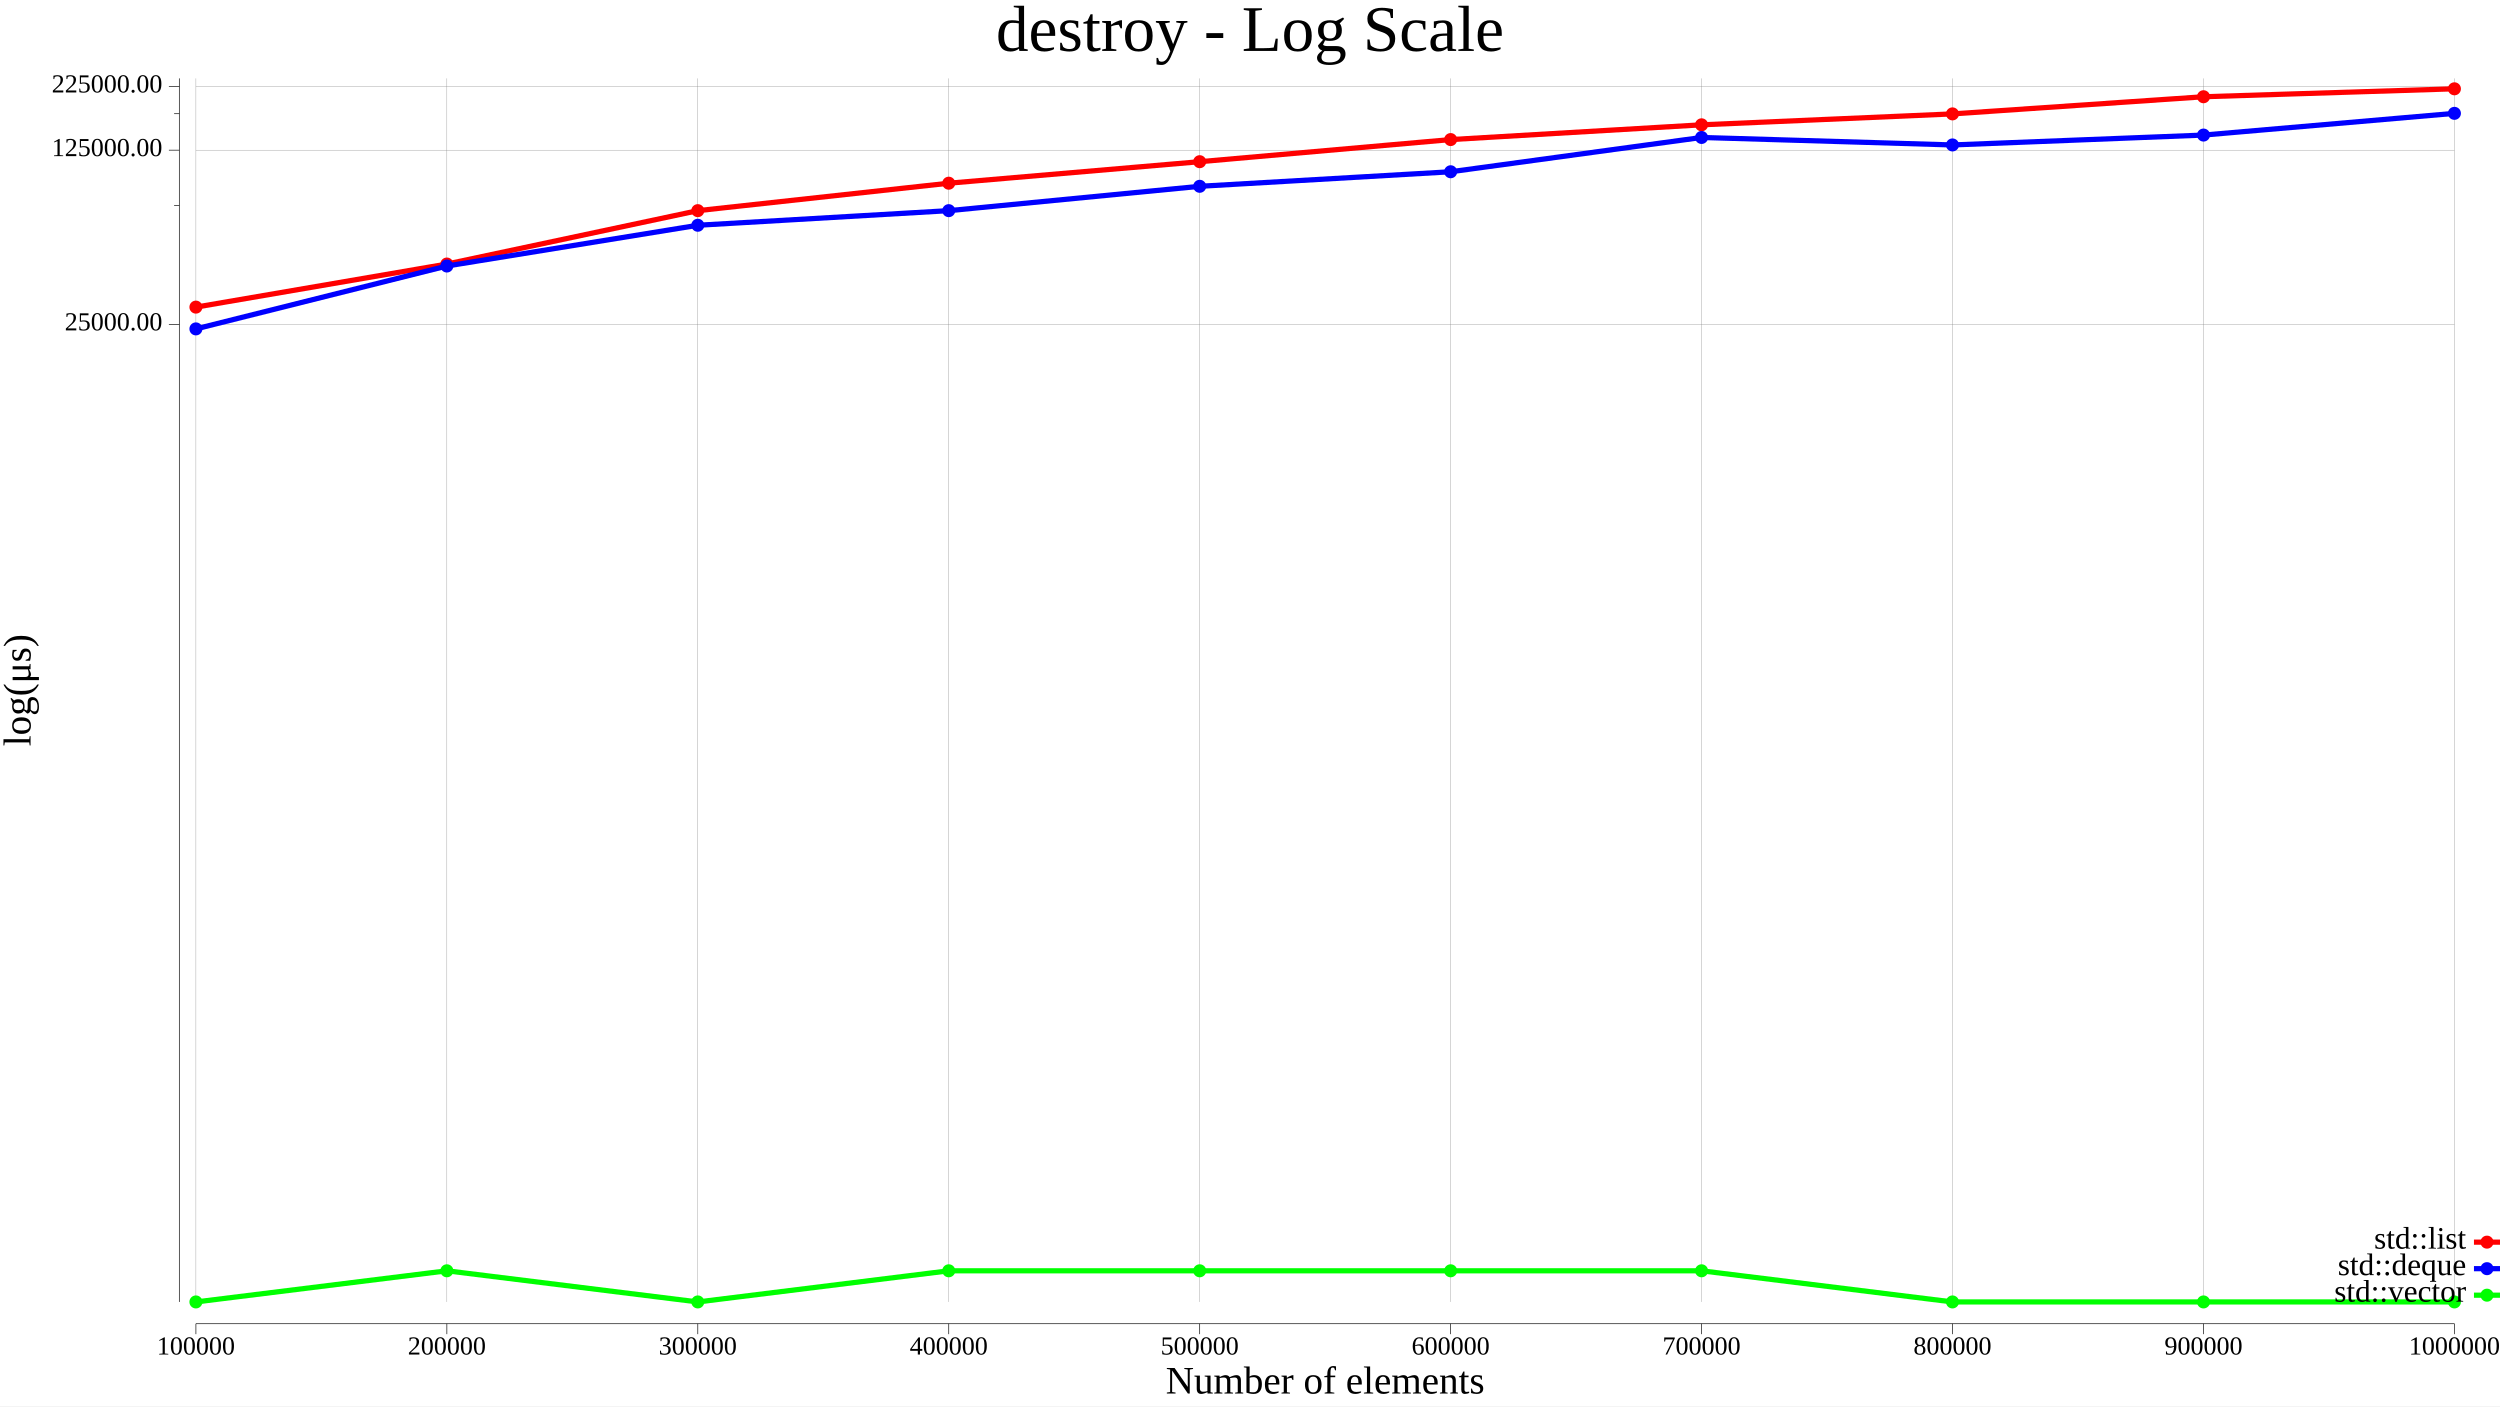
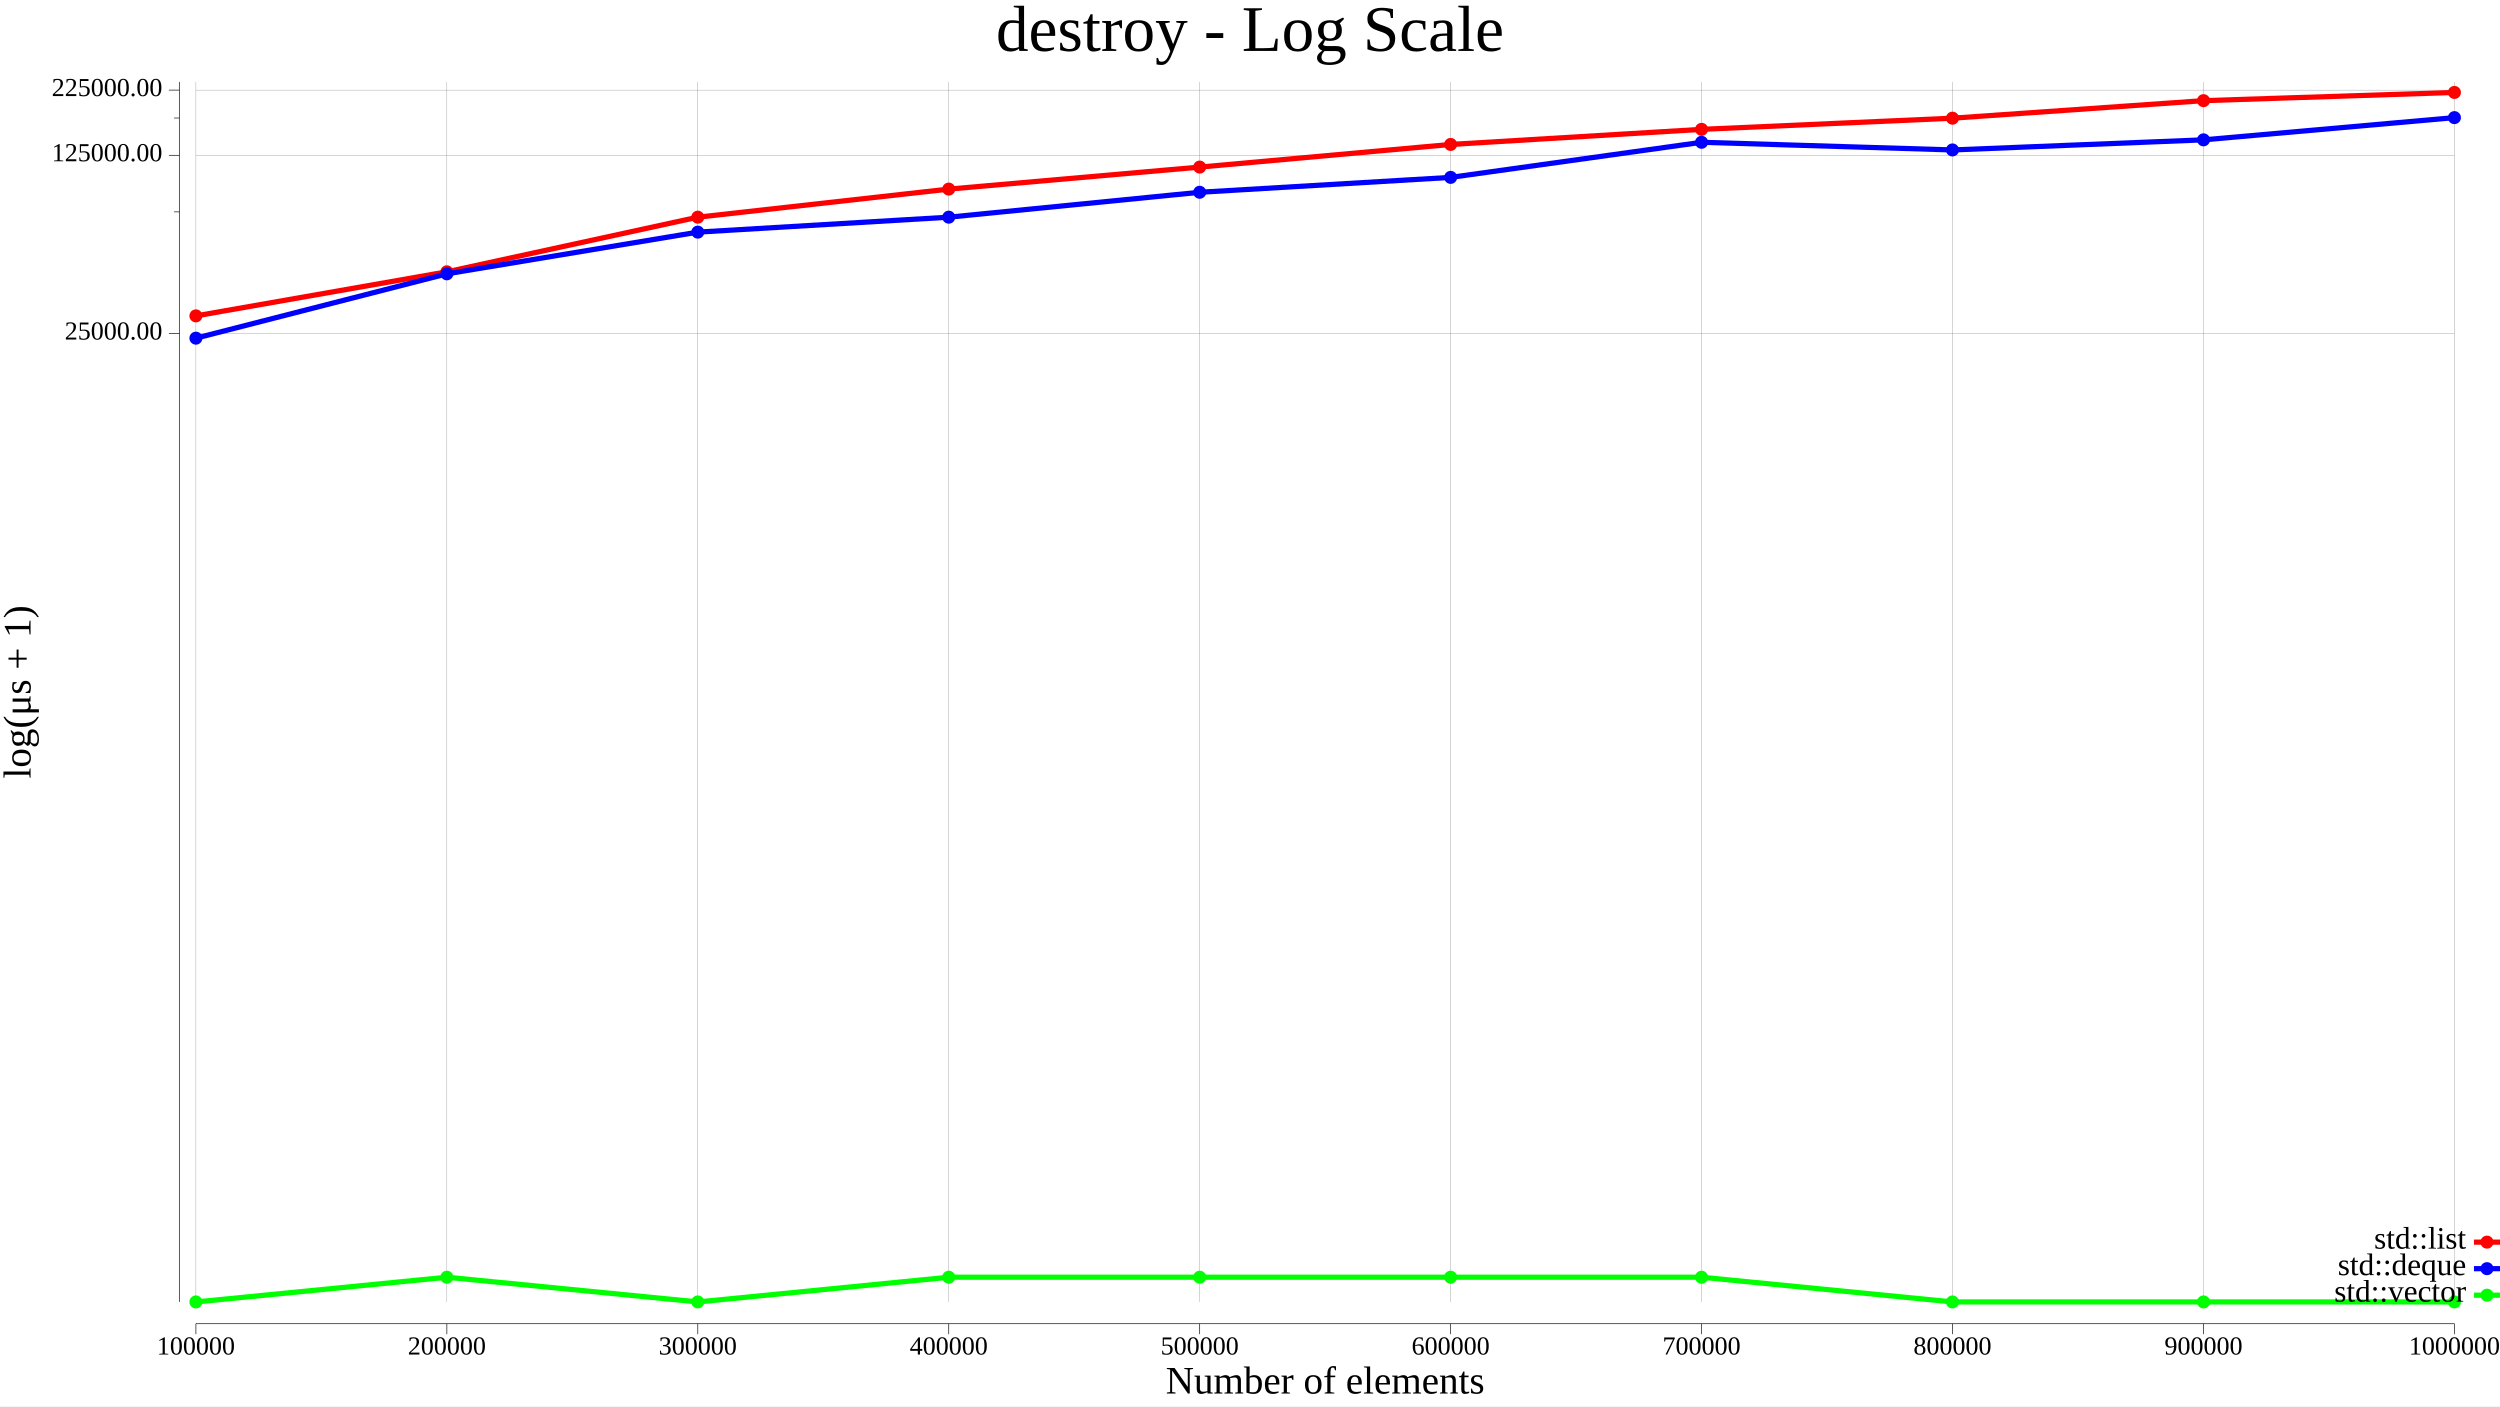
<svg xmlns="http://www.w3.org/2000/svg" width="1920pt" height="1080pt" viewBox="0 0 1920 1080">
  <g transform="scale(1, -1) translate(0, -1080)">
    <path d="M0,0L1920,0L1920,1080L0,1080Z" style="fill:#FFFFFF" />
    <text x="764.92" y="-1040.9" transform="scale(1, -1)" style="font-family:Liberation Serif;font-variant:normal;font-weight:normal;font-style:normal;font-size:50px">destroy - Log Scale</text>
    <text x="895.27" y="-9.756" transform="scale(1, -1)" style="font-family:Liberation Serif;font-variant:normal;font-weight:normal;font-style:normal;font-size:30px">Number of elements</text>
    <text x="120.46" y="-39.727" transform="scale(1, -1)" style="font-family:Liberation Serif;font-variant:normal;font-weight:normal;font-style:normal;font-size:20px">100000</text>
    <text x="313.19" y="-39.727" transform="scale(1, -1)" style="font-family:Liberation Serif;font-variant:normal;font-weight:normal;font-style:normal;font-size:20px">200000</text>
    <text x="505.91" y="-39.727" transform="scale(1, -1)" style="font-family:Liberation Serif;font-variant:normal;font-weight:normal;font-style:normal;font-size:20px">300000</text>
    <text x="698.64" y="-39.727" transform="scale(1, -1)" style="font-family:Liberation Serif;font-variant:normal;font-weight:normal;font-style:normal;font-size:20px">400000</text>
    <text x="891.37" y="-39.727" transform="scale(1, -1)" style="font-family:Liberation Serif;font-variant:normal;font-weight:normal;font-style:normal;font-size:20px">500000</text>
    <text x="1084.1" y="-39.727" transform="scale(1, -1)" style="font-family:Liberation Serif;font-variant:normal;font-weight:normal;font-style:normal;font-size:20px">600000</text>
    <text x="1276.8" y="-39.727" transform="scale(1, -1)" style="font-family:Liberation Serif;font-variant:normal;font-weight:normal;font-style:normal;font-size:20px">700000</text>
    <text x="1469.5" y="-39.727" transform="scale(1, -1)" style="font-family:Liberation Serif;font-variant:normal;font-weight:normal;font-style:normal;font-size:20px">800000</text>
    <text x="1662.3" y="-39.727" transform="scale(1, -1)" style="font-family:Liberation Serif;font-variant:normal;font-weight:normal;font-style:normal;font-size:20px">900000</text>
    <text x="1850" y="-39.727" transform="scale(1, -1)" style="font-family:Liberation Serif;font-variant:normal;font-weight:normal;font-style:normal;font-size:20px">1000000</text>
    <path d="M150.46,55.371L150.46,63.371" style="fill:none;stroke:#000000;stroke-width:0.5" />
    <path d="M343.19,55.371L343.19,63.371" style="fill:none;stroke:#000000;stroke-width:0.5" />
    <path d="M535.91,55.371L535.91,63.371" style="fill:none;stroke:#000000;stroke-width:0.5" />
    <path d="M728.64,55.371L728.64,63.371" style="fill:none;stroke:#000000;stroke-width:0.5" />
    <path d="M921.37,55.371L921.37,63.371" style="fill:none;stroke:#000000;stroke-width:0.5" />
    <path d="M1114.1,55.371L1114.1,63.371" style="fill:none;stroke:#000000;stroke-width:0.5" />
    <path d="M1306.8,55.371L1306.8,63.371" style="fill:none;stroke:#000000;stroke-width:0.5" />
    <path d="M1499.5,55.371L1499.5,63.371" style="fill:none;stroke:#000000;stroke-width:0.5" />
    <path d="M1692.3,55.371L1692.3,63.371" style="fill:none;stroke:#000000;stroke-width:0.5" />
    <path d="M1885,55.371L1885,63.371" style="fill:none;stroke:#000000;stroke-width:0.5" />
    <path d="M150.46,63.371L1885,63.371" style="fill:none;stroke:#000000;stroke-width:0.5" />
    <g transform="rotate(90)">
-       <text x="506.9" y="23.467" transform="scale(1, -1)" style="font-family:Liberation Serif;font-variant:normal;font-weight:normal;font-style:normal;font-size:30px">log(μs)</text>
+       <text x="482.11" y="23.467" transform="scale(1, -1)" style="font-family:Liberation Serif;font-variant:normal;font-weight:normal;font-style:normal;font-size:30px">log(μs + 1)</text>
    </g>
-     <text x="49.712" y="-826.27" transform="scale(1, -1)" style="font-family:Liberation Serif;font-variant:normal;font-weight:normal;font-style:normal;font-size:20px">25000.00</text>
-     <text x="39.712" y="-960.11" transform="scale(1, -1)" style="font-family:Liberation Serif;font-variant:normal;font-weight:normal;font-style:normal;font-size:20px">125000.00</text>
-     <text x="39.712" y="-1009" transform="scale(1, -1)" style="font-family:Liberation Serif;font-variant:normal;font-weight:normal;font-style:normal;font-size:20px">225000.00</text>
-     <path d="M129.71,830.84L137.71,830.84" style="fill:none;stroke:#000000;stroke-width:0.5" />
-     <path d="M129.71,964.68L137.71,964.68" style="fill:none;stroke:#000000;stroke-width:0.5" />
-     <path d="M129.71,1013.6L137.71,1013.6" style="fill:none;stroke:#000000;stroke-width:0.5" />
-     <path d="M133.71,922.2L137.71,922.2" style="fill:none;stroke:#000000;stroke-width:0.5" />
-     <path d="M133.71,992.66L137.71,992.66" style="fill:none;stroke:#000000;stroke-width:0.5" />
-     <path d="M137.71,80.11L137.71,1019.8" style="fill:none;stroke:#000000;stroke-width:0.5" />
-     <path d="M150.46,80.11L150.46,1019.8" style="fill:none;stroke:#808080;stroke-width:0.25" />
-     <path d="M343.19,80.11L343.19,1019.8" style="fill:none;stroke:#808080;stroke-width:0.25" />
-     <path d="M535.91,80.11L535.91,1019.8" style="fill:none;stroke:#808080;stroke-width:0.25" />
-     <path d="M728.64,80.11L728.64,1019.8" style="fill:none;stroke:#808080;stroke-width:0.25" />
-     <path d="M921.37,80.11L921.37,1019.8" style="fill:none;stroke:#808080;stroke-width:0.25" />
-     <path d="M1114.1,80.11L1114.1,1019.8" style="fill:none;stroke:#808080;stroke-width:0.25" />
-     <path d="M1306.8,80.11L1306.8,1019.8" style="fill:none;stroke:#808080;stroke-width:0.25" />
-     <path d="M1499.5,80.11L1499.5,1019.8" style="fill:none;stroke:#808080;stroke-width:0.25" />
-     <path d="M1692.3,80.11L1692.3,1019.8" style="fill:none;stroke:#808080;stroke-width:0.25" />
-     <path d="M1885,80.11L1885,1019.8" style="fill:none;stroke:#808080;stroke-width:0.25" />
-     <path d="M150.46,830.84L1885,830.84" style="fill:none;stroke:#808080;stroke-width:0.25" />
-     <path d="M150.46,964.68L1885,964.68" style="fill:none;stroke:#808080;stroke-width:0.25" />
-     <path d="M150.46,1013.6L1885,1013.6" style="fill:none;stroke:#808080;stroke-width:0.25" />
-     <path d="M150.46,844.13L343.19,877.22L535.91,918.22L728.64,939.3L921.37,955.82L1114.1,972.81L1306.8,984.14L1499.5,992.53L1692.3,1005.7L1885,1011.8" style="fill:none;stroke:#FF0000;stroke-width:4" />
-     <path d="M155.46,844.13A5,5 0 1 1 145.46,844.13A5,5 0 1 1 155.46,844.13Z" style="fill:#FF0000" />
-     <path d="M348.19,877.22A5,5 0 1 1 338.19,877.22A5,5 0 1 1 348.19,877.22Z" style="fill:#FF0000" />
-     <path d="M540.91,918.22A5,5 0 1 1 530.91,918.22A5,5 0 1 1 540.91,918.22Z" style="fill:#FF0000" />
-     <path d="M733.64,939.3A5,5 0 1 1 723.64,939.3A5,5 0 1 1 733.64,939.3Z" style="fill:#FF0000" />
-     <path d="M926.37,955.82A5,5 0 1 1 916.37,955.82A5,5 0 1 1 926.37,955.82Z" style="fill:#FF0000" />
-     <path d="M1119.1,972.81A5,5 0 1 1 1109.1,972.81A5,5 0 1 1 1119.1,972.81Z" style="fill:#FF0000" />
-     <path d="M1311.8,984.14A5,5 0 1 1 1301.8,984.14A5,5 0 1 1 1311.8,984.14Z" style="fill:#FF0000" />
-     <path d="M1504.5,992.53A5,5 0 1 1 1494.5,992.53A5,5 0 1 1 1504.5,992.53Z" style="fill:#FF0000" />
-     <path d="M1697.3,1005.7A5,5 0 1 1 1687.3,1005.7A5,5 0 1 1 1697.3,1005.7Z" style="fill:#FF0000" />
-     <path d="M1890,1011.8A5,5 0 1 1 1880,1011.8A5,5 0 1 1 1890,1011.8Z" style="fill:#FF0000" />
-     <path d="M150.46,827.41L343.19,875.7L535.91,907L728.64,918.22L921.37,936.92L1114.1,948.09L1306.8,974.43L1499.5,968.68L1692.3,976.27L1885,992.95" style="fill:none;stroke:#0000FF;stroke-width:4" />
-     <path d="M155.46,827.41A5,5 0 1 1 145.46,827.41A5,5 0 1 1 155.46,827.41Z" style="fill:#0000FF" />
-     <path d="M348.19,875.7A5,5 0 1 1 338.19,875.7A5,5 0 1 1 348.19,875.7Z" style="fill:#0000FF" />
-     <path d="M540.91,907A5,5 0 1 1 530.91,907A5,5 0 1 1 540.91,907Z" style="fill:#0000FF" />
-     <path d="M733.64,918.22A5,5 0 1 1 723.64,918.22A5,5 0 1 1 733.64,918.22Z" style="fill:#0000FF" />
-     <path d="M926.37,936.92A5,5 0 1 1 916.37,936.92A5,5 0 1 1 926.37,936.92Z" style="fill:#0000FF" />
-     <path d="M1119.1,948.09A5,5 0 1 1 1109.1,948.09A5,5 0 1 1 1119.1,948.09Z" style="fill:#0000FF" />
-     <path d="M1311.8,974.43A5,5 0 1 1 1301.8,974.43A5,5 0 1 1 1311.8,974.43Z" style="fill:#0000FF" />
-     <path d="M1504.5,968.68A5,5 0 1 1 1494.5,968.68A5,5 0 1 1 1504.5,968.68Z" style="fill:#0000FF" />
-     <path d="M1697.3,976.27A5,5 0 1 1 1687.3,976.27A5,5 0 1 1 1697.3,976.27Z" style="fill:#0000FF" />
-     <path d="M1890,992.95A5,5 0 1 1 1880,992.95A5,5 0 1 1 1890,992.95Z" style="fill:#0000FF" />
-     <path d="M150.46,80.11L343.19,104.03L535.91,80.11L728.64,104.03L921.37,104.03L1114.1,104.03L1306.8,104.03L1499.5,80.11L1692.3,80.11L1885,80.11" style="fill:none;stroke:#00FF00;stroke-width:4" />
+     <text x="49.712" y="-819.23" transform="scale(1, -1)" style="font-family:Liberation Serif;font-variant:normal;font-weight:normal;font-style:normal;font-size:20px">25000.00</text>
+     <text x="39.712" y="-956.17" transform="scale(1, -1)" style="font-family:Liberation Serif;font-variant:normal;font-weight:normal;font-style:normal;font-size:20px">125000.00</text>
+     <text x="39.712" y="-1006.2" transform="scale(1, -1)" style="font-family:Liberation Serif;font-variant:normal;font-weight:normal;font-style:normal;font-size:20px">225000.00</text>
+     <path d="M129.71,823.8L137.71,823.8" style="fill:none;stroke:#000000;stroke-width:0.5" />
+     <path d="M129.71,960.74L137.71,960.74" style="fill:none;stroke:#000000;stroke-width:0.5" />
+     <path d="M129.71,1010.8L137.71,1010.8" style="fill:none;stroke:#000000;stroke-width:0.5" />
+     <path d="M133.71,917.28L137.71,917.28" style="fill:none;stroke:#000000;stroke-width:0.5" />
+     <path d="M133.71,989.37L137.71,989.37" style="fill:none;stroke:#000000;stroke-width:0.5" />
+     <path d="M137.71,80.11L137.71,1017.1" style="fill:none;stroke:#000000;stroke-width:0.5" />
+     <path d="M150.46,80.11L150.46,1017.1" style="fill:none;stroke:#808080;stroke-width:0.25" />
+     <path d="M343.19,80.11L343.19,1017.1" style="fill:none;stroke:#808080;stroke-width:0.25" />
+     <path d="M535.91,80.11L535.91,1017.1" style="fill:none;stroke:#808080;stroke-width:0.25" />
+     <path d="M728.64,80.11L728.64,1017.1" style="fill:none;stroke:#808080;stroke-width:0.25" />
+     <path d="M921.37,80.11L921.37,1017.1" style="fill:none;stroke:#808080;stroke-width:0.25" />
+     <path d="M1114.1,80.11L1114.1,1017.1" style="fill:none;stroke:#808080;stroke-width:0.25" />
+     <path d="M1306.8,80.11L1306.8,1017.1" style="fill:none;stroke:#808080;stroke-width:0.25" />
+     <path d="M1499.5,80.11L1499.5,1017.1" style="fill:none;stroke:#808080;stroke-width:0.25" />
+     <path d="M1692.3,80.11L1692.3,1017.1" style="fill:none;stroke:#808080;stroke-width:0.25" />
+     <path d="M1885,80.11L1885,1017.1" style="fill:none;stroke:#808080;stroke-width:0.25" />
+     <path d="M150.46,823.8L1885,823.8" style="fill:none;stroke:#808080;stroke-width:0.25" />
+     <path d="M150.46,960.74L1885,960.74" style="fill:none;stroke:#808080;stroke-width:0.25" />
+     <path d="M150.46,1010.8L1885,1010.8" style="fill:none;stroke:#808080;stroke-width:0.25" />
+     <path d="M150.46,837.4L343.19,871.25L535.91,913.21L728.64,934.77L921.37,951.68L1114.1,969.07L1306.8,980.66L1499.5,989.24L1692.3,1002.7L1885,1009" style="fill:none;stroke:#FF0000;stroke-width:4" />
+     <path d="M155.46,837.4A5,5 0 1 1 145.46,837.4A5,5 0 1 1 155.46,837.4Z" style="fill:#FF0000" />
+     <path d="M348.19,871.25A5,5 0 1 1 338.19,871.25A5,5 0 1 1 348.19,871.25Z" style="fill:#FF0000" />
+     <path d="M540.91,913.21A5,5 0 1 1 530.91,913.21A5,5 0 1 1 540.91,913.21Z" style="fill:#FF0000" />
+     <path d="M733.64,934.77A5,5 0 1 1 723.64,934.77A5,5 0 1 1 733.64,934.77Z" style="fill:#FF0000" />
+     <path d="M926.37,951.68A5,5 0 1 1 916.37,951.68A5,5 0 1 1 926.37,951.68Z" style="fill:#FF0000" />
+     <path d="M1119.1,969.07A5,5 0 1 1 1109.1,969.07A5,5 0 1 1 1119.1,969.07Z" style="fill:#FF0000" />
+     <path d="M1311.8,980.66A5,5 0 1 1 1301.8,980.66A5,5 0 1 1 1311.8,980.66Z" style="fill:#FF0000" />
+     <path d="M1504.5,989.24A5,5 0 1 1 1494.5,989.24A5,5 0 1 1 1504.5,989.24Z" style="fill:#FF0000" />
+     <path d="M1697.3,1002.7A5,5 0 1 1 1687.3,1002.7A5,5 0 1 1 1697.3,1002.7Z" style="fill:#FF0000" />
+     <path d="M1890,1009A5,5 0 1 1 1880,1009A5,5 0 1 1 1890,1009Z" style="fill:#FF0000" />
+     <path d="M150.46,820.29L343.19,869.7L535.91,901.73L728.64,913.21L921.37,932.34L1114.1,943.77L1306.8,970.72L1499.5,964.84L1692.3,972.6L1885,989.67" style="fill:none;stroke:#0000FF;stroke-width:4" />
+     <path d="M155.46,820.29A5,5 0 1 1 145.46,820.29A5,5 0 1 1 155.46,820.29Z" style="fill:#0000FF" />
+     <path d="M348.19,869.7A5,5 0 1 1 338.19,869.7A5,5 0 1 1 348.19,869.7Z" style="fill:#0000FF" />
+     <path d="M540.91,901.73A5,5 0 1 1 530.91,901.73A5,5 0 1 1 540.91,901.73Z" style="fill:#0000FF" />
+     <path d="M733.64,913.21A5,5 0 1 1 723.64,913.21A5,5 0 1 1 733.64,913.21Z" style="fill:#0000FF" />
+     <path d="M926.37,932.34A5,5 0 1 1 916.37,932.34A5,5 0 1 1 926.37,932.34Z" style="fill:#0000FF" />
+     <path d="M1119.1,943.77A5,5 0 1 1 1109.1,943.77A5,5 0 1 1 1119.1,943.77Z" style="fill:#0000FF" />
+     <path d="M1311.8,970.72A5,5 0 1 1 1301.8,970.72A5,5 0 1 1 1311.8,970.72Z" style="fill:#0000FF" />
+     <path d="M1504.5,964.84A5,5 0 1 1 1494.5,964.84A5,5 0 1 1 1504.5,964.84Z" style="fill:#0000FF" />
+     <path d="M1697.3,972.6A5,5 0 1 1 1687.3,972.6A5,5 0 1 1 1697.3,972.6Z" style="fill:#0000FF" />
+     <path d="M1890,989.67A5,5 0 1 1 1880,989.67A5,5 0 1 1 1890,989.67Z" style="fill:#0000FF" />
+     <path d="M150.46,80.11L343.19,99.097L535.91,80.11L728.64,99.097L921.37,99.097L1114.1,99.097L1306.8,99.097L1499.5,80.11L1692.3,80.11L1885,80.11" style="fill:none;stroke:#00FF00;stroke-width:4" />
    <path d="M155.46,80.11A5,5 0 1 1 145.46,80.11A5,5 0 1 1 155.46,80.11Z" style="fill:#00FF00" />
-     <path d="M348.19,104.03A5,5 0 1 1 338.19,104.03A5,5 0 1 1 348.19,104.03Z" style="fill:#00FF00" />
+     <path d="M348.19,99.097A5,5 0 1 1 338.19,99.097A5,5 0 1 1 348.19,99.097Z" style="fill:#00FF00" />
    <path d="M540.91,80.11A5,5 0 1 1 530.91,80.11A5,5 0 1 1 540.91,80.11Z" style="fill:#00FF00" />
-     <path d="M733.64,104.03A5,5 0 1 1 723.64,104.03A5,5 0 1 1 733.64,104.03Z" style="fill:#00FF00" />
-     <path d="M926.37,104.03A5,5 0 1 1 916.37,104.03A5,5 0 1 1 926.37,104.03Z" style="fill:#00FF00" />
-     <path d="M1119.1,104.03A5,5 0 1 1 1109.1,104.03A5,5 0 1 1 1119.1,104.03Z" style="fill:#00FF00" />
-     <path d="M1311.8,104.03A5,5 0 1 1 1301.8,104.03A5,5 0 1 1 1311.8,104.03Z" style="fill:#00FF00" />
+     <path d="M733.64,99.097A5,5 0 1 1 723.64,99.097A5,5 0 1 1 733.64,99.097Z" style="fill:#00FF00" />
+     <path d="M926.37,99.097A5,5 0 1 1 916.37,99.097A5,5 0 1 1 926.37,99.097Z" style="fill:#00FF00" />
+     <path d="M1119.1,99.097A5,5 0 1 1 1109.1,99.097A5,5 0 1 1 1119.1,99.097Z" style="fill:#00FF00" />
+     <path d="M1311.8,99.097A5,5 0 1 1 1301.8,99.097A5,5 0 1 1 1311.8,99.097Z" style="fill:#00FF00" />
    <path d="M1504.5,80.11A5,5 0 1 1 1494.5,80.11A5,5 0 1 1 1504.5,80.11Z" style="fill:#00FF00" />
    <path d="M1697.3,80.11A5,5 0 1 1 1687.3,80.11A5,5 0 1 1 1697.3,80.11Z" style="fill:#00FF00" />
    <path d="M1890,80.11A5,5 0 1 1 1880,80.11A5,5 0 1 1 1890,80.11Z" style="fill:#00FF00" />
    <path d="M1900,126.03L1920,126.03" style="fill:none;stroke:#FF0000;stroke-width:4" />
    <path d="M1915,126.03A5,5 0 1 1 1905,126.03A5,5 0 1 1 1915,126.03Z" style="fill:#FF0000" />
    <text x="1823.3" y="-121.05" transform="scale(1, -1)" style="font-family:Liberation Serif;font-variant:normal;font-weight:normal;font-style:normal;font-size:24px">std::list</text>
    <path d="M1900,105.66L1920,105.66" style="fill:none;stroke:#0000FF;stroke-width:4" />
    <path d="M1915,105.66A5,5 0 1 1 1905,105.66A5,5 0 1 1 1915,105.66Z" style="fill:#0000FF" />
    <text x="1795.4" y="-100.69" transform="scale(1, -1)" style="font-family:Liberation Serif;font-variant:normal;font-weight:normal;font-style:normal;font-size:24px">std::deque</text>
    <path d="M1900,85.294L1920,85.294" style="fill:none;stroke:#00FF00;stroke-width:4" />
    <path d="M1915,85.294A5,5 0 1 1 1905,85.294A5,5 0 1 1 1915,85.294Z" style="fill:#00FF00" />
    <text x="1792.7" y="-80.319" transform="scale(1, -1)" style="font-family:Liberation Serif;font-variant:normal;font-weight:normal;font-style:normal;font-size:24px">std::vector</text>
  </g>
</svg>
